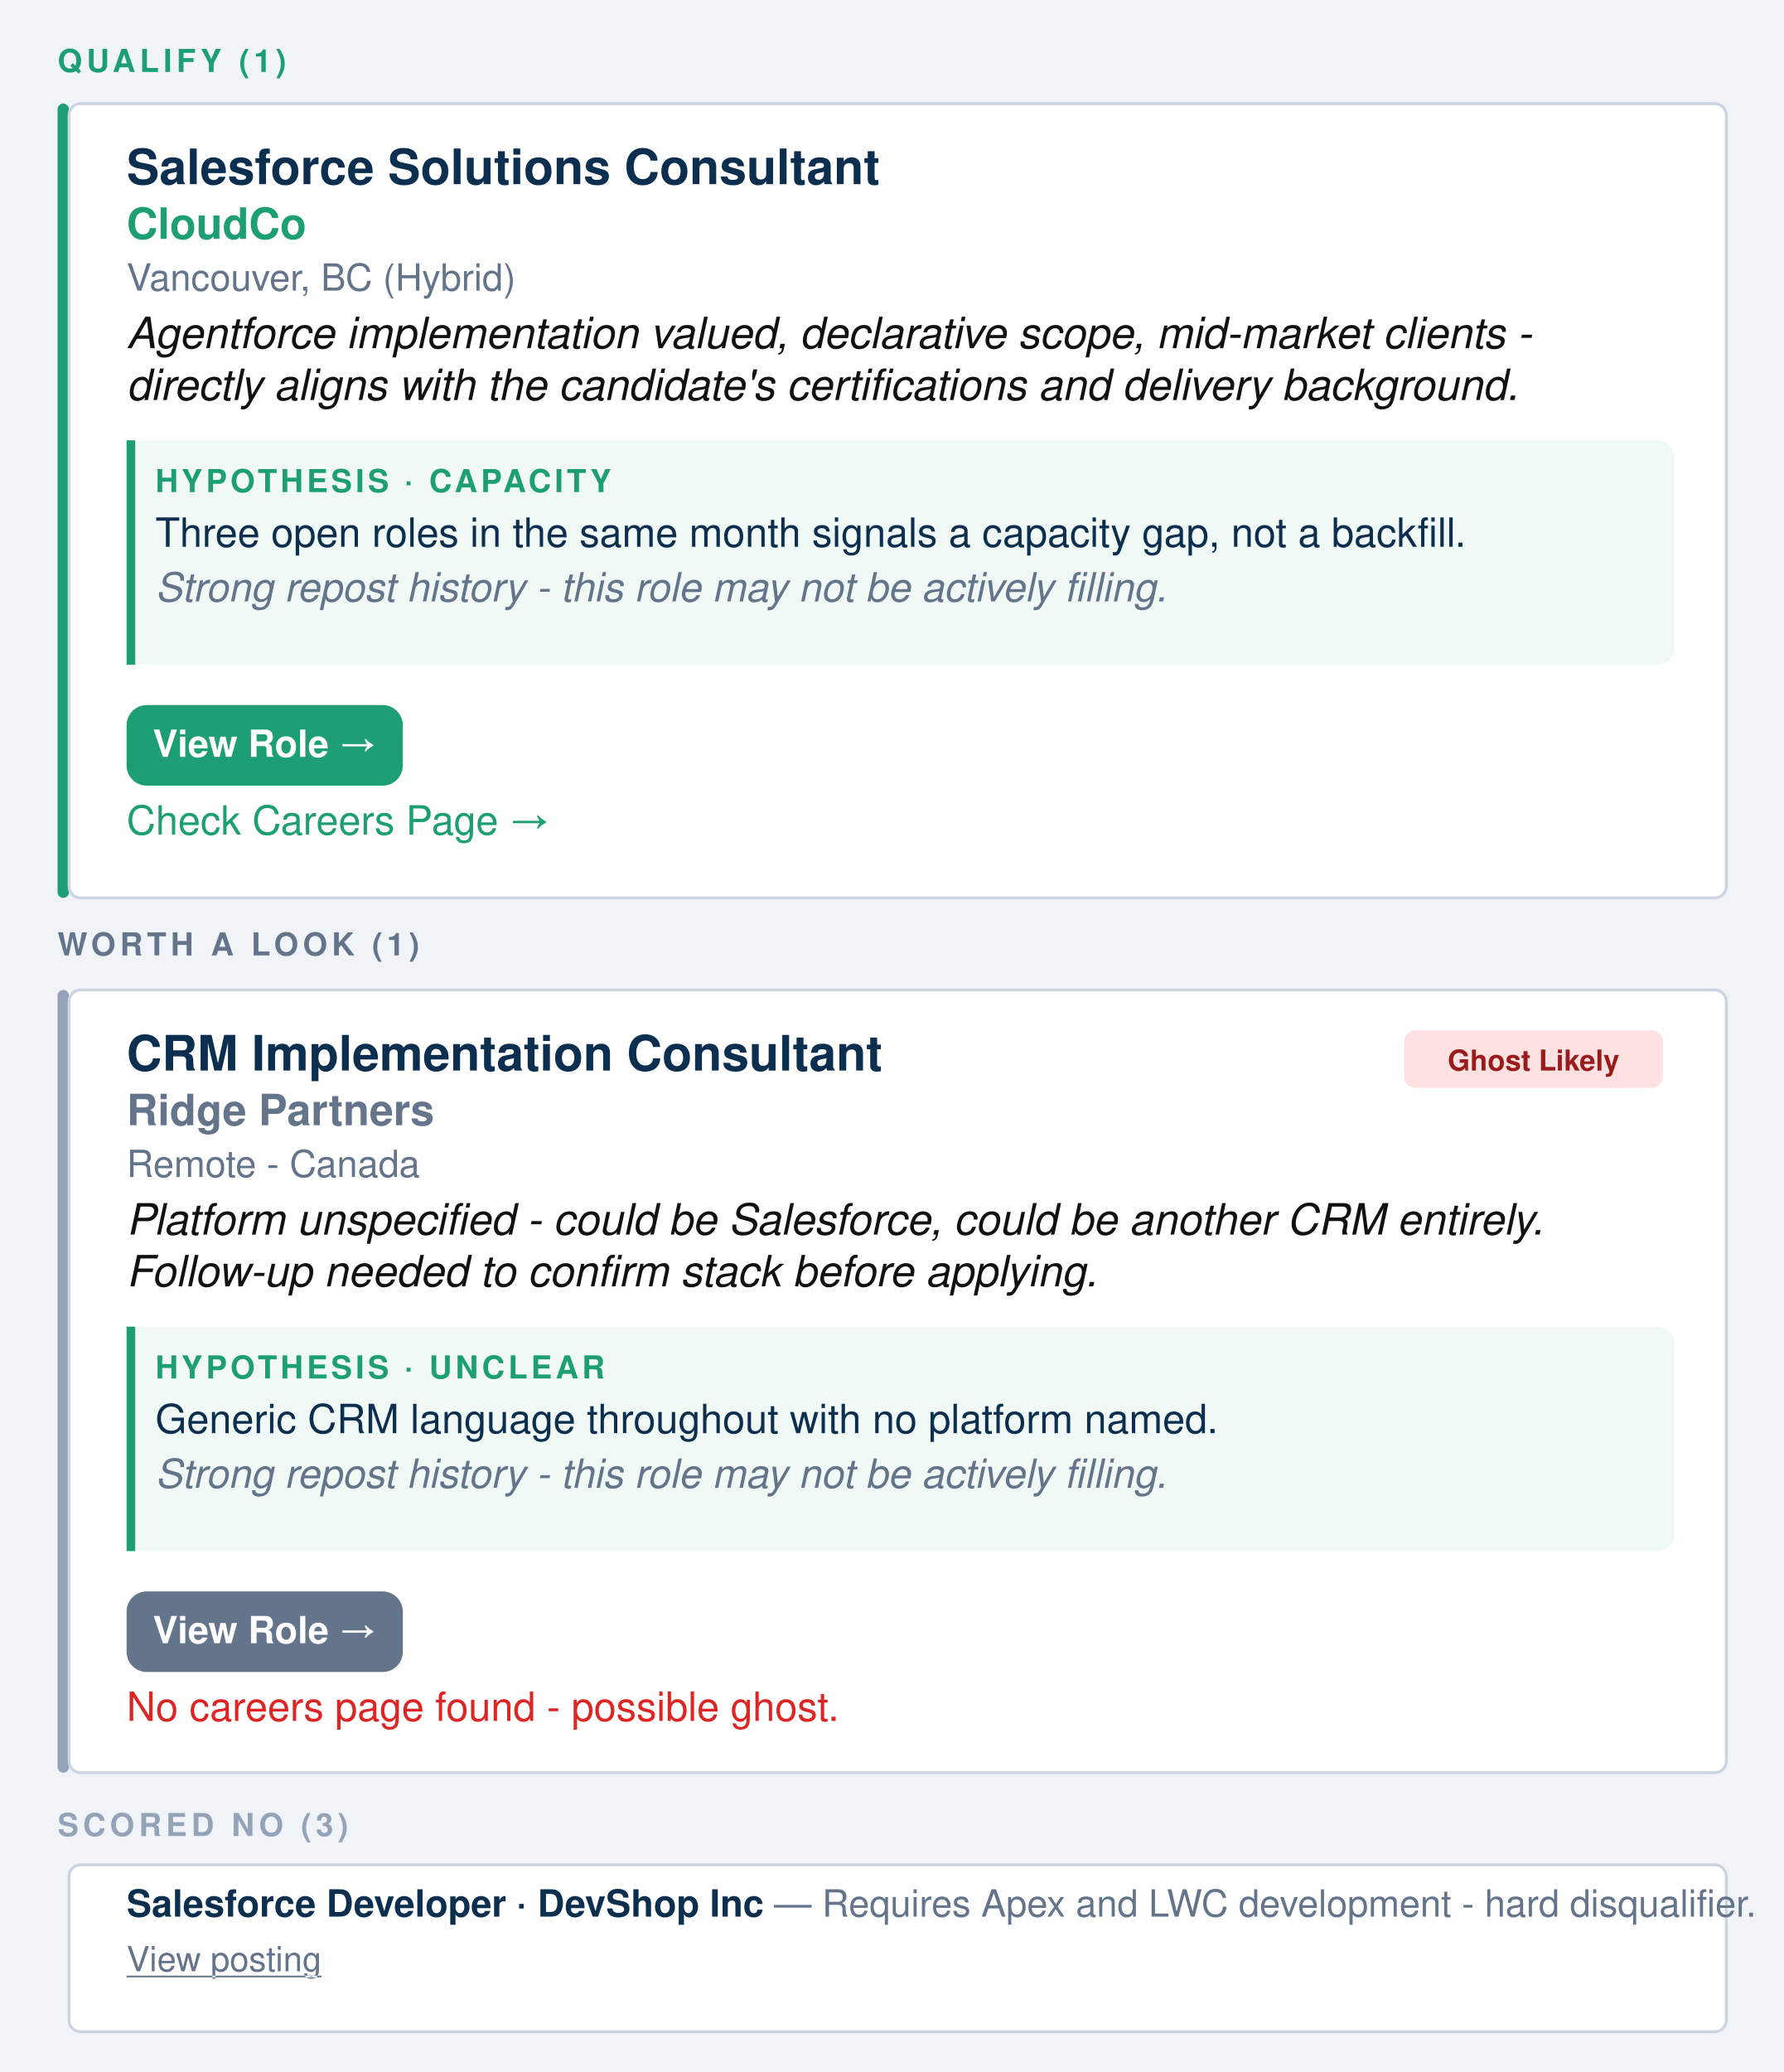
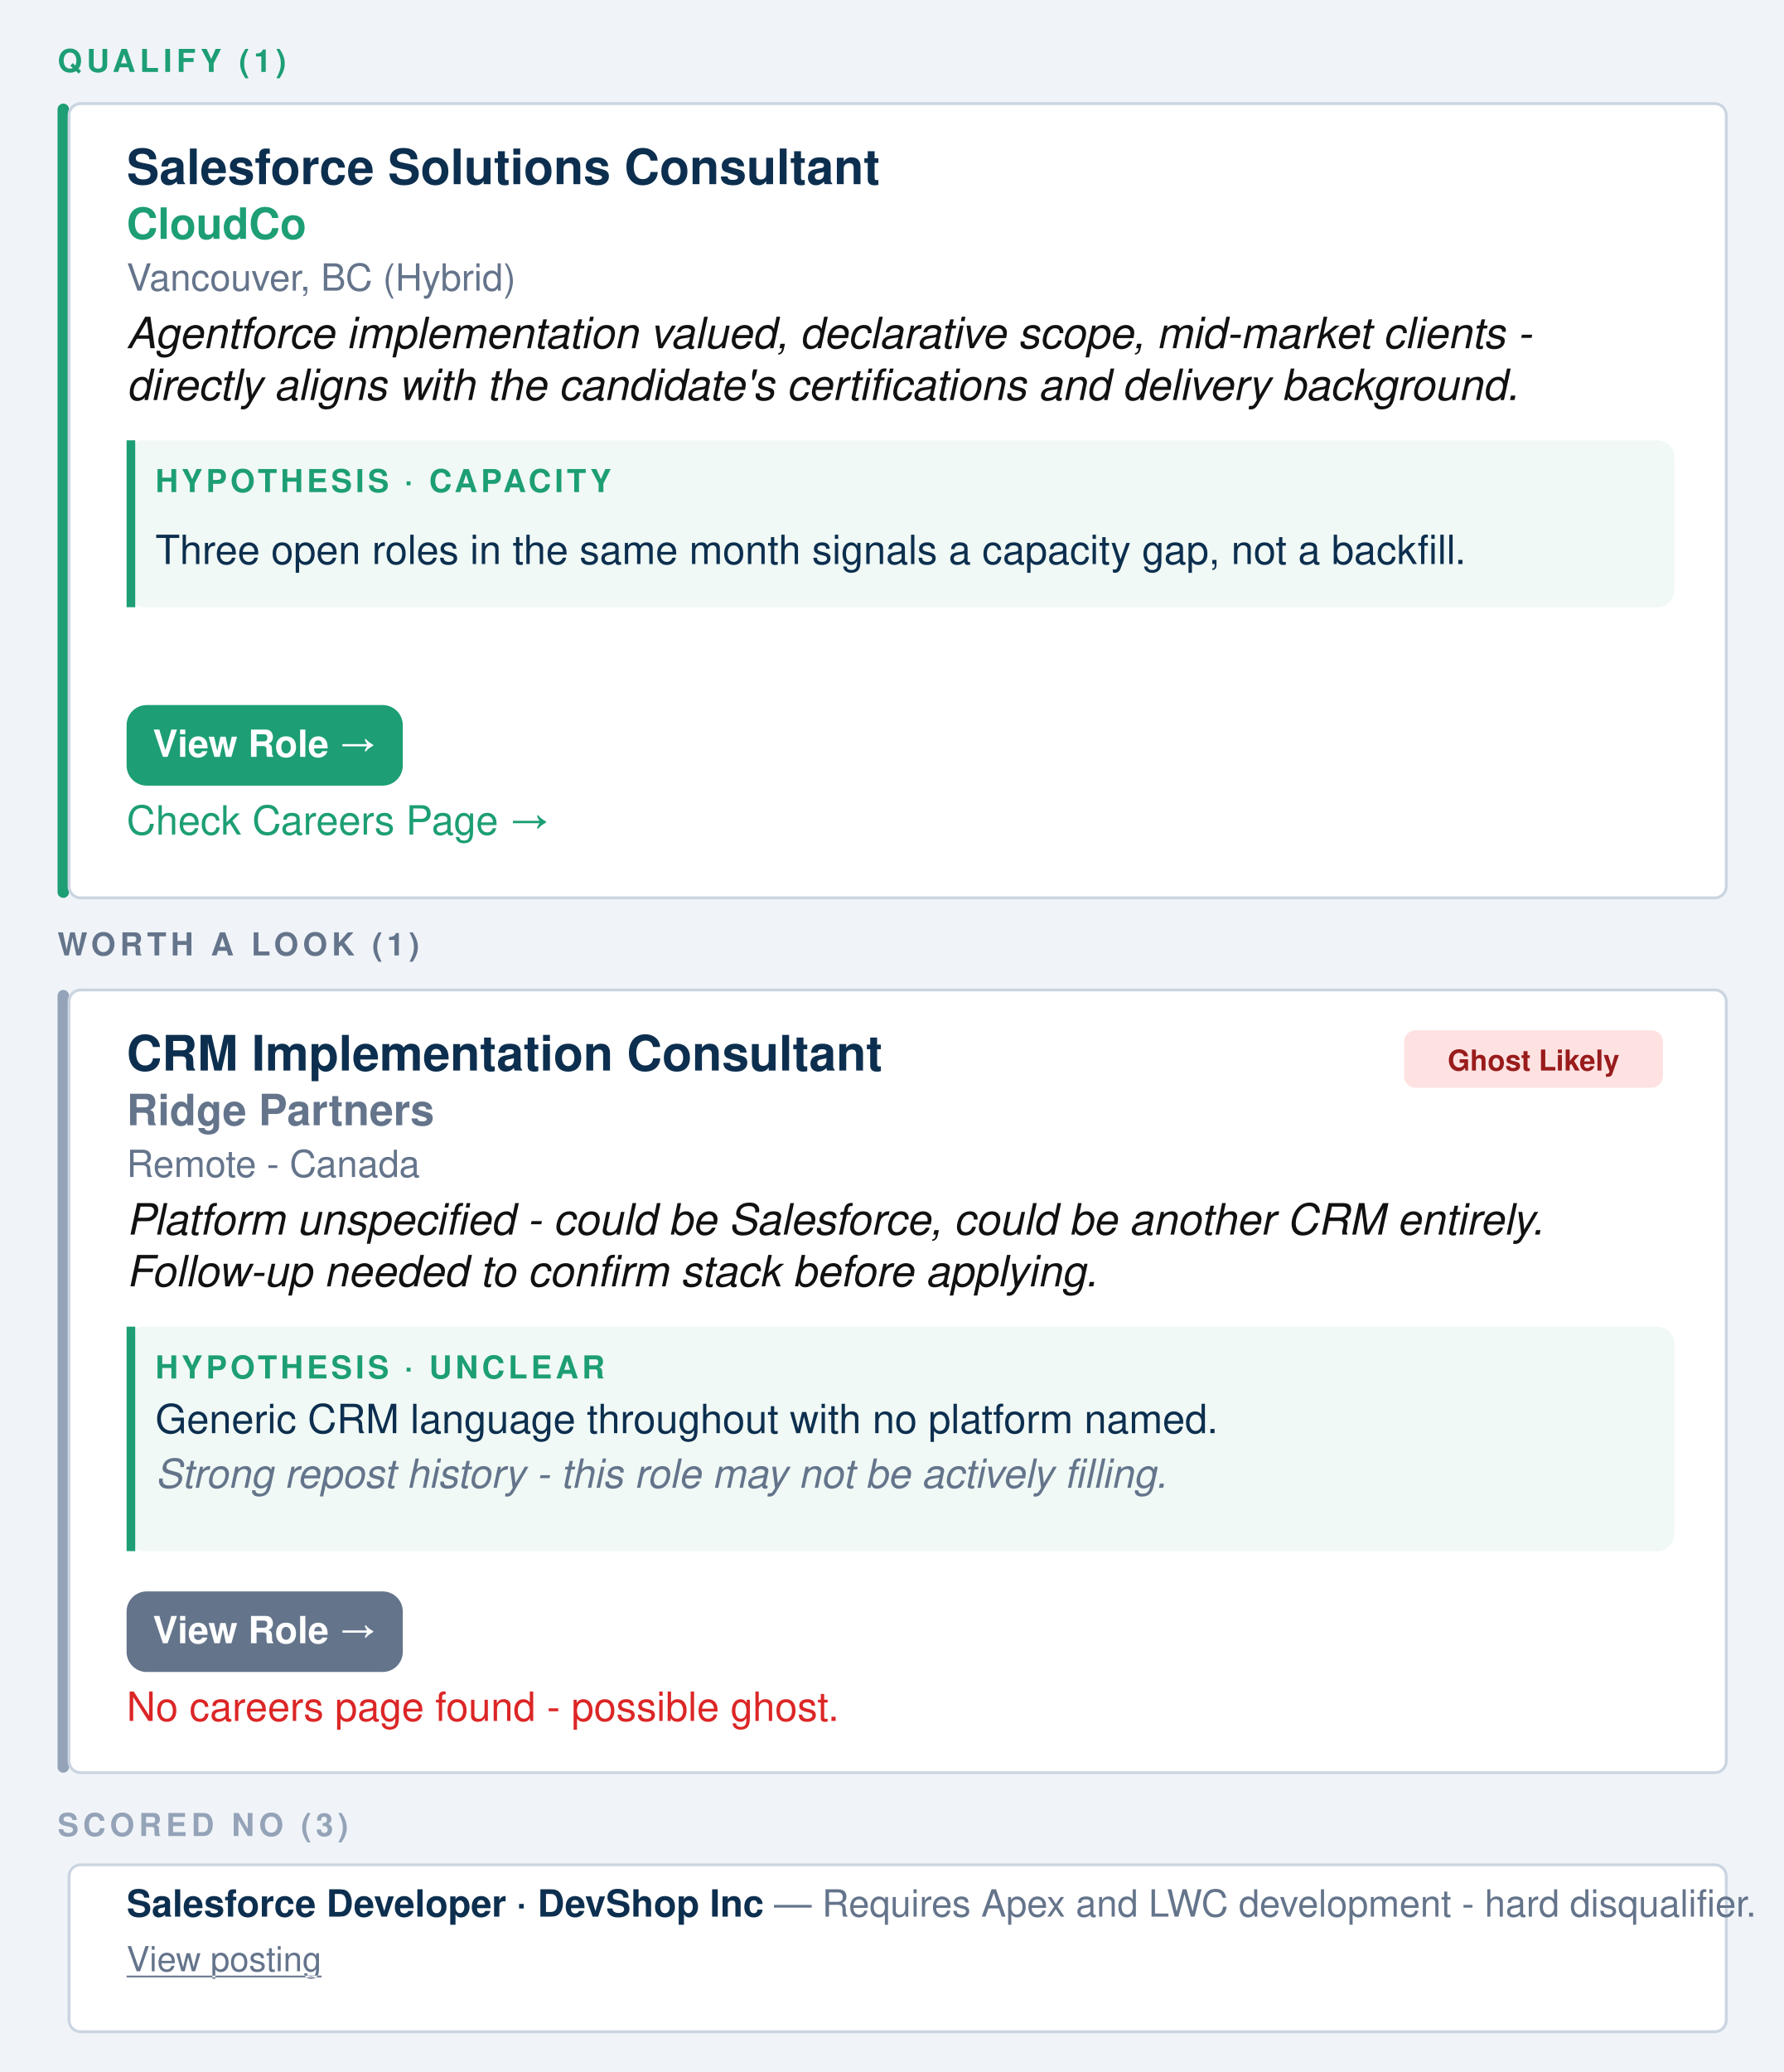
<svg xmlns="http://www.w3.org/2000/svg" width="620" height="720" viewBox="0 0 620 720">
  <defs>
    <style>text { font-family: -apple-system, BlinkMacSystemFont, 'Segoe UI', Helvetica, Arial, sans-serif; }</style>
  </defs>
  <rect width="620" height="720" fill="#F0F4F8" />
  <text x="20" y="25" font-size="11" font-weight="700" fill="#1D9E75" letter-spacing="1.5">QUALIFY (1)</text>
  <rect x="20" y="36" width="4" height="276" rx="2" fill="#1D9E75" />
  <rect x="24" y="36" width="576" height="276" rx="4" fill="#FFFFFF" stroke="#CBD5E1" stroke-width="1" />
  <text x="44" y="64" font-size="17" font-weight="700" fill="#0D2F4F">Salesforce Solutions Consultant</text>
  <text x="44" y="83" font-size="15" font-weight="600" fill="#1D9E75">CloudCo</text>
  <text x="44" y="101" font-size="13" fill="#64748B">Vancouver, BC (Hybrid)</text>
  <text x="44" y="121" font-size="15" fill="#111111" font-style="italic">Agentforce implementation valued, declarative scope, mid-market clients -</text>
  <text x="44" y="139" font-size="15" fill="#111111" font-style="italic">directly aligns with the candidate's certifications and delivery background.</text>
-   <rect x="44" y="153" width="538" height="78" rx="6" fill="#F0F9F5" />
-   <rect x="44" y="153" width="3" height="78" fill="#1D9E75" />
+   <rect x="44" y="153" width="538" height="58" rx="6" fill="#F0F9F5" />
+   <rect x="44" y="153" width="3" height="58" fill="#1D9E75" />
  <text x="54" y="171" font-size="11" font-weight="700" fill="#1D9E75" letter-spacing="1.2">HYPOTHESIS · CAPACITY</text>
-   <text x="54" y="190" font-size="14" fill="#0D2F4F">Three open roles in the same month signals a capacity gap, not a backfill.</text>
-   <text x="54" y="209" font-size="14" fill="#64748B" font-style="italic">Strong repost history - this role may not be actively filling.</text>
+   <text x="54" y="196" font-size="14" fill="#0D2F4F">Three open roles in the same month signals a capacity gap, not a backfill.</text>
  <rect x="44" y="245" width="96" height="28" rx="7" fill="#1D9E75" />
  <text x="92" y="263" font-size="13" font-weight="600" fill="#FFFFFF" text-anchor="middle">View Role →</text>
  <text x="44" y="290" font-size="14" font-weight="500" fill="#1D9E75">Check Careers Page →</text>
  <text x="20" y="332" font-size="11" font-weight="700" fill="#64748B" letter-spacing="1.5">WORTH A LOOK (1)</text>
  <rect x="20" y="344" width="4" height="272" rx="2" fill="#94A3B8" />
  <rect x="24" y="344" width="576" height="272" rx="4" fill="#FFFFFF" stroke="#CBD5E1" stroke-width="1" />
  <text x="44" y="372" font-size="17" font-weight="700" fill="#0D2F4F">CRM Implementation Consultant</text>
  <rect x="488" y="358" width="90" height="20" rx="4" fill="#FEE2E2" />
  <text x="533" y="372" font-size="10" font-weight="700" fill="#991B1B" text-anchor="middle">Ghost Likely</text>
  <text x="44" y="391" font-size="15" font-weight="600" fill="#64748B">Ridge Partners</text>
  <text x="44" y="409" font-size="13" fill="#64748B">Remote - Canada</text>
  <text x="44" y="429" font-size="15" fill="#111111" font-style="italic">Platform unspecified - could be Salesforce, could be another CRM entirely.</text>
  <text x="44" y="447" font-size="15" fill="#111111" font-style="italic">Follow-up needed to confirm stack before applying.</text>
  <rect x="44" y="461" width="538" height="78" rx="6" fill="#F0F9F5" />
  <rect x="44" y="461" width="3" height="78" fill="#1D9E75" />
  <text x="54" y="479" font-size="11" font-weight="700" fill="#1D9E75" letter-spacing="1.2">HYPOTHESIS · UNCLEAR</text>
  <text x="54" y="498" font-size="14" fill="#0D2F4F">Generic CRM language throughout with no platform named.</text>
  <text x="54" y="517" font-size="14" fill="#64748B" font-style="italic">Strong repost history - this role may not be actively filling.</text>
  <rect x="44" y="553" width="96" height="28" rx="7" fill="#64748B" />
  <text x="92" y="571" font-size="13" font-weight="600" fill="#FFFFFF" text-anchor="middle">View Role →</text>
  <text x="44" y="598" font-size="14" font-weight="500" fill="#DC2626">No careers page found - possible ghost.</text>
  <text x="20" y="638" font-size="11" font-weight="700" fill="#94A3B8" letter-spacing="1.5">SCORED NO (3)</text>
  <rect x="24" y="648" width="576" height="58" rx="4" fill="#FFFFFF" stroke="#CBD5E1" stroke-width="1" />
  <text x="44" y="666" font-size="13" fill="#0D2F4F">
    <tspan font-weight="600">Salesforce Developer · DevShop Inc</tspan>
    <tspan fill="#64748B"> — Requires Apex and LWC development - hard disqualifier.</tspan>
  </text>
  <text x="44" y="685" font-size="12" fill="#64748B" text-decoration="underline">View posting</text>
</svg>
